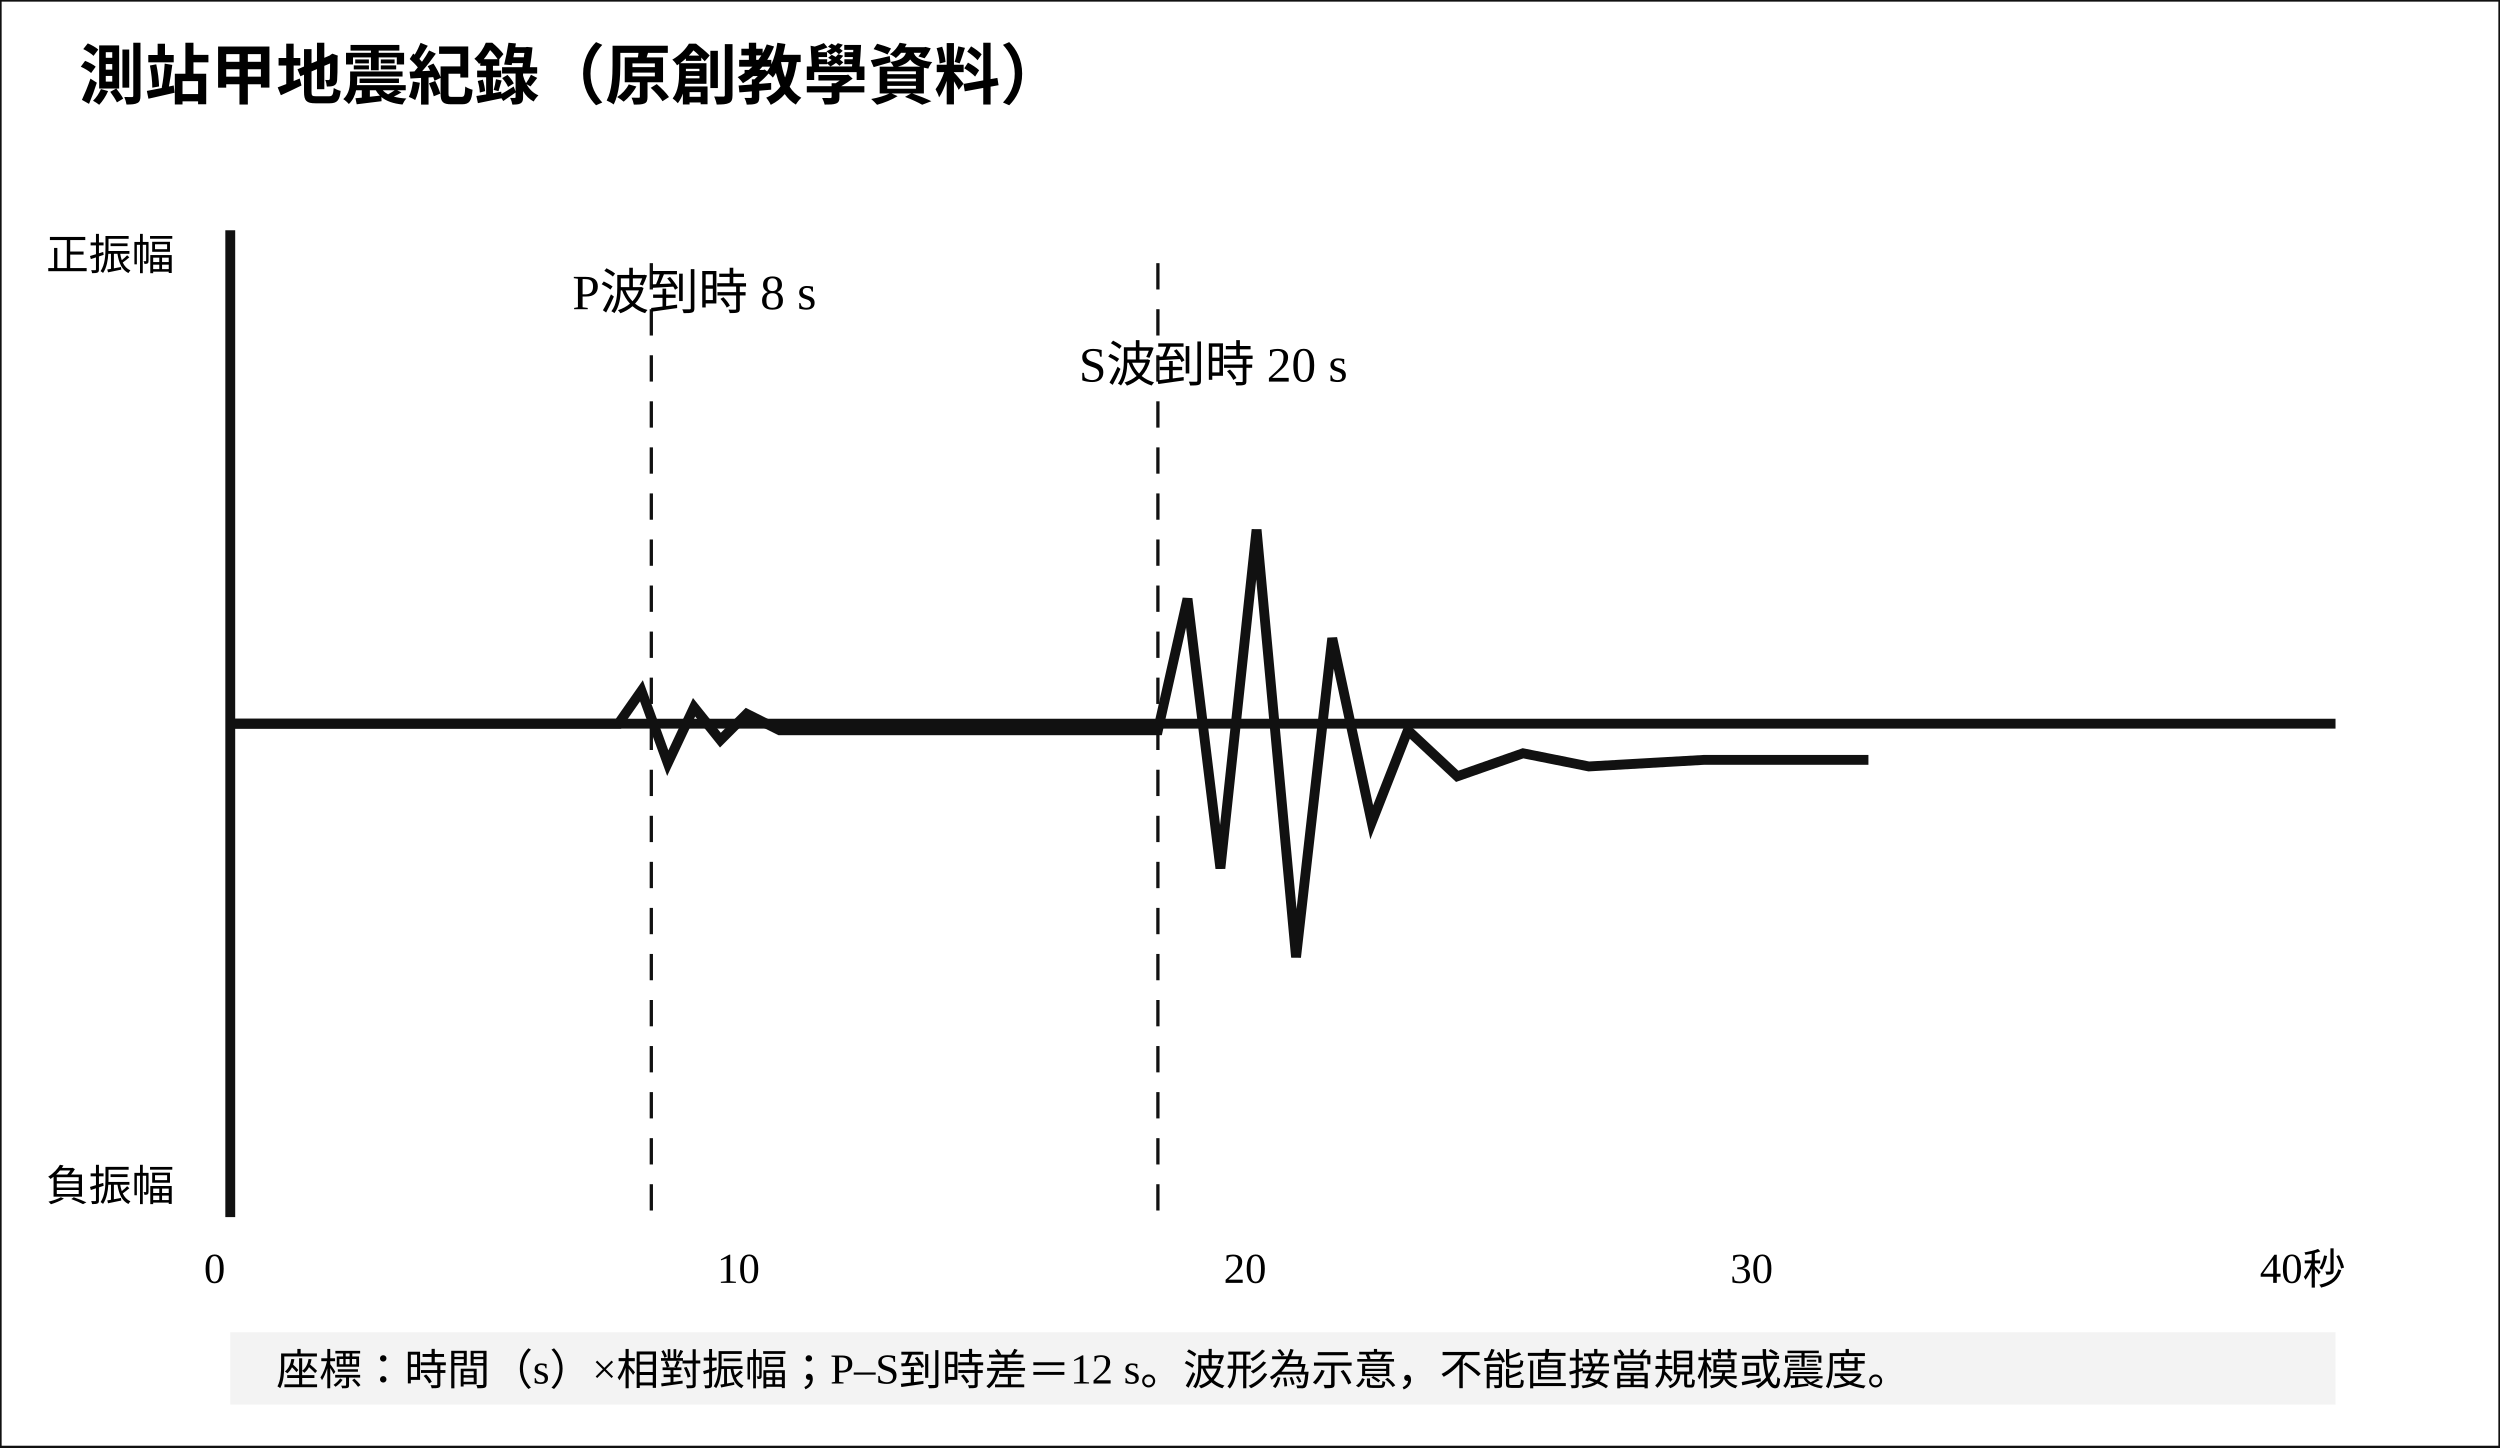
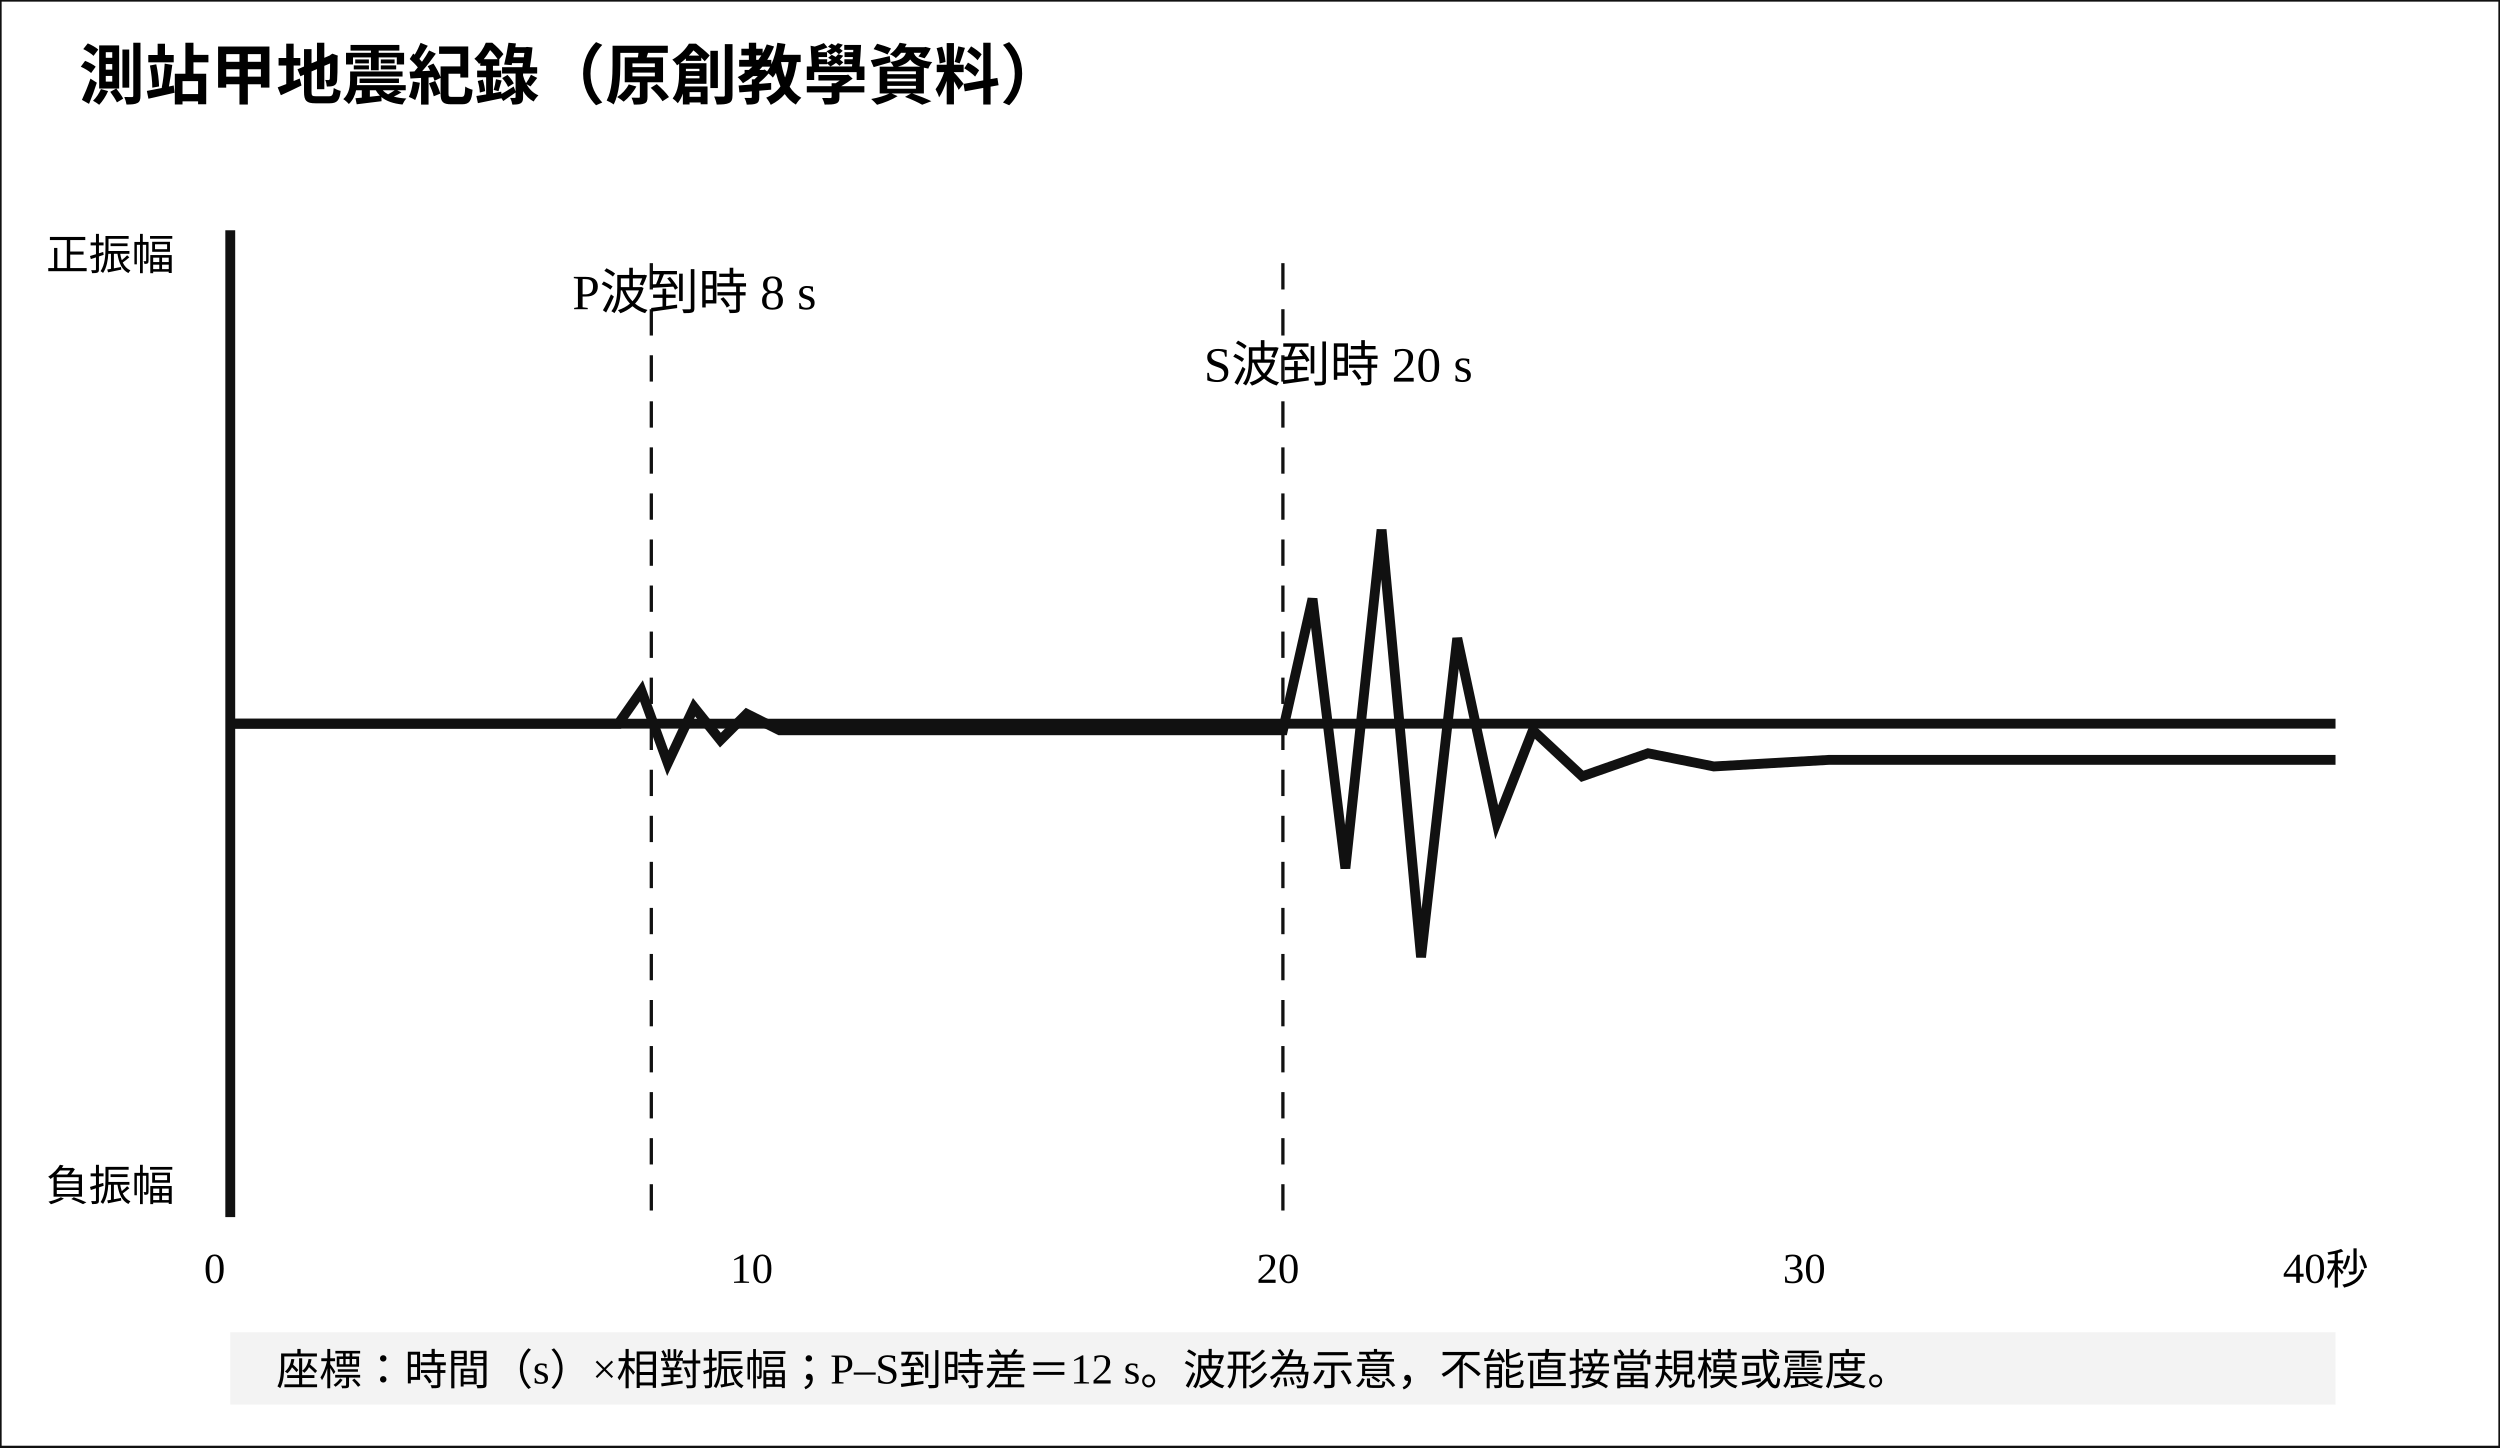
<svg xmlns="http://www.w3.org/2000/svg" viewBox="0 0 760 440" role="img" aria-labelledby="title desc">
  <rect width="760" height="440" fill="#fff" stroke="#111" />
  <text x="24" y="30" font-size="20" font-weight="700">測站甲地震紀錄（原創教學資料）</text>
  <path d="M70 220h640M70 370V70" stroke="#111" stroke-width="3" />
-   <path d="M70 220h118l7-10 8 22 8-17 8 10 8-8 10 5h115l9-40 10 82 11-103 12 130 11-97 12 56 11-28 15 14 20-7 20 4 35-2 50 0" fill="none" stroke="#111" stroke-width="3" />
-   <path d="M198 80v290M352 80v290" stroke="#111" stroke-dasharray="8 6" />
+   <path d="M70 220h118l7-10 8 22 8-17 8 10 8-8 10 5h153l9-40 10 82 11-103 12 130 11-97 12 56 11-28 15 14 20-7 20 4 35-2h154" fill="none" stroke="#111" stroke-width="3" />
+   <path d="M198 80v290M390 80v290" stroke="#111" stroke-dasharray="8 6" />
  <text x="174" y="94" font-size="15">P波到時 8 s</text>
-   <text x="328" y="116" font-size="15">S波到時 20 s</text>
+   <text x="366" y="116" font-size="15">S波到時 20 s</text>
  <g font-size="13">
    <text x="62" y="390">0</text>
-     <text x="218" y="390">10</text>
-     <text x="372" y="390">20</text>
-     <text x="526" y="390">30</text>
-     <text x="687" y="390">40秒</text>
+     <text x="222" y="390">10</text>
+     <text x="382" y="390">20</text>
+     <text x="542" y="390">30</text>
+     <text x="694" y="390">40秒</text>
    <text x="14" y="82">正振幅</text>
    <text x="14" y="365">負振幅</text>
  </g>
  <rect x="70" y="405" width="640" height="22" fill="#f3f3f3" />
  <text x="84" y="421" font-size="13">座標：時間（s）×相對振幅；P–S到時差＝12 s。波形為示意，不能直接當規模或震度。</text>
</svg>
